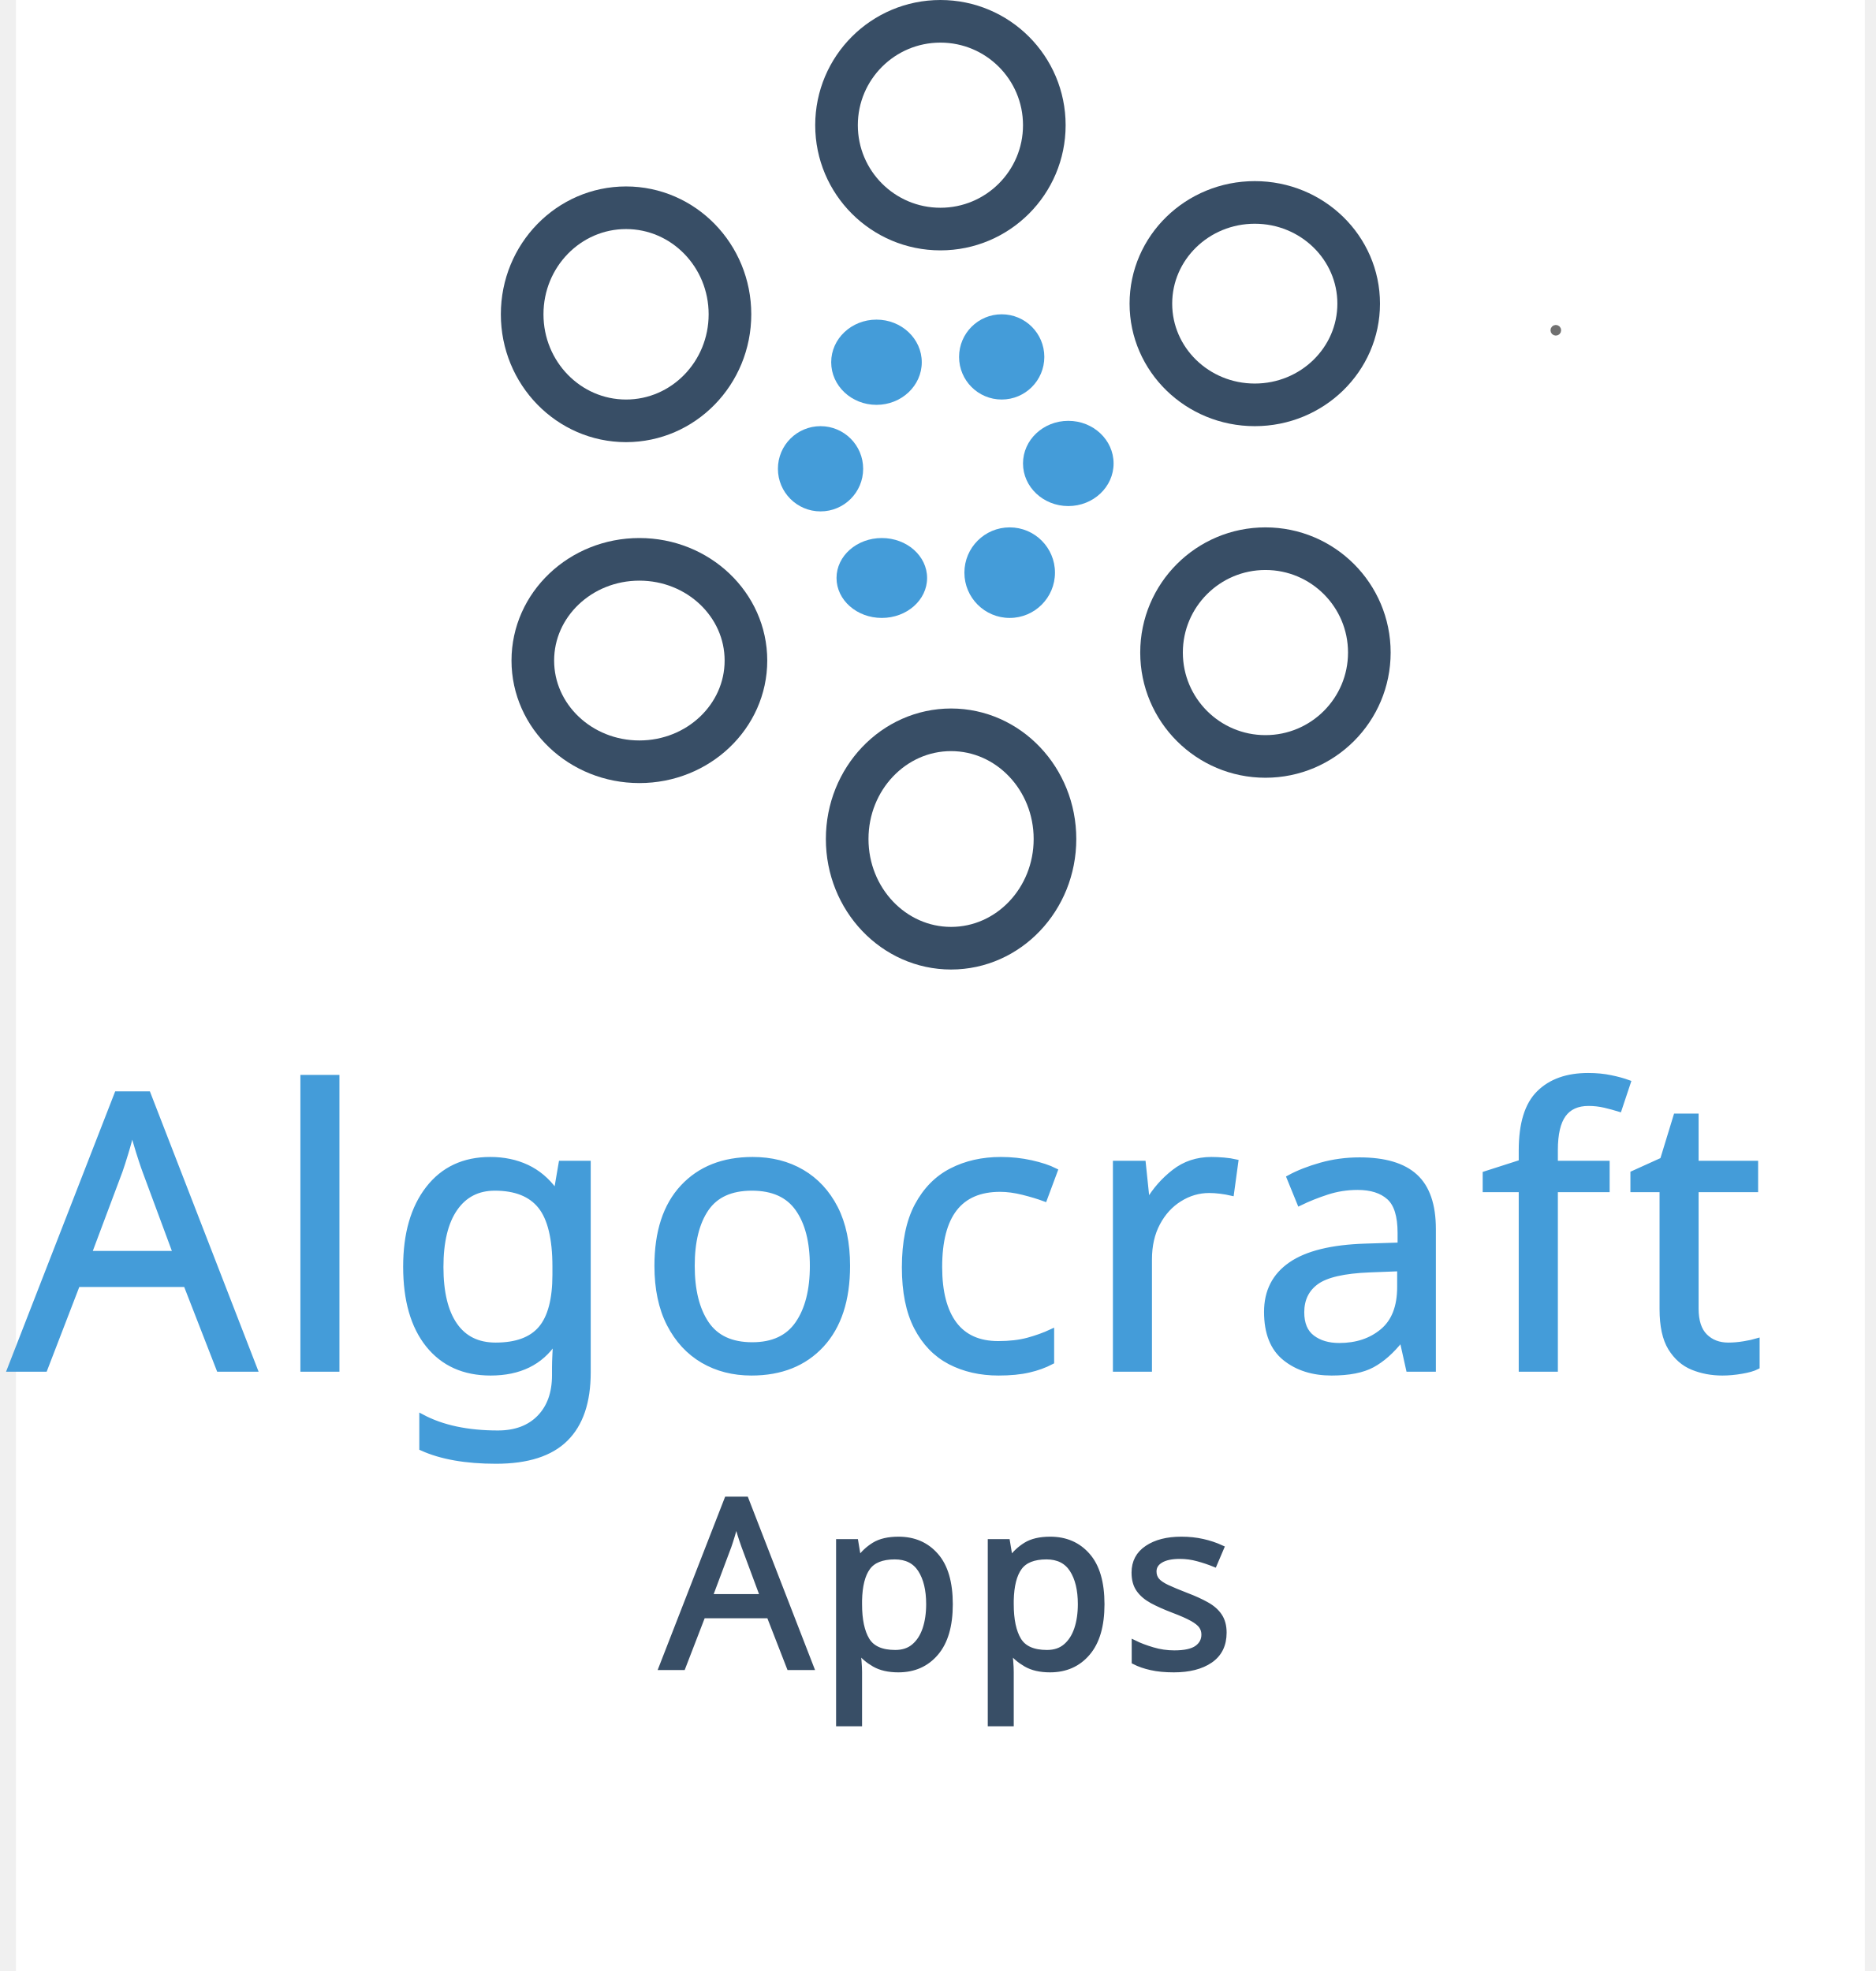
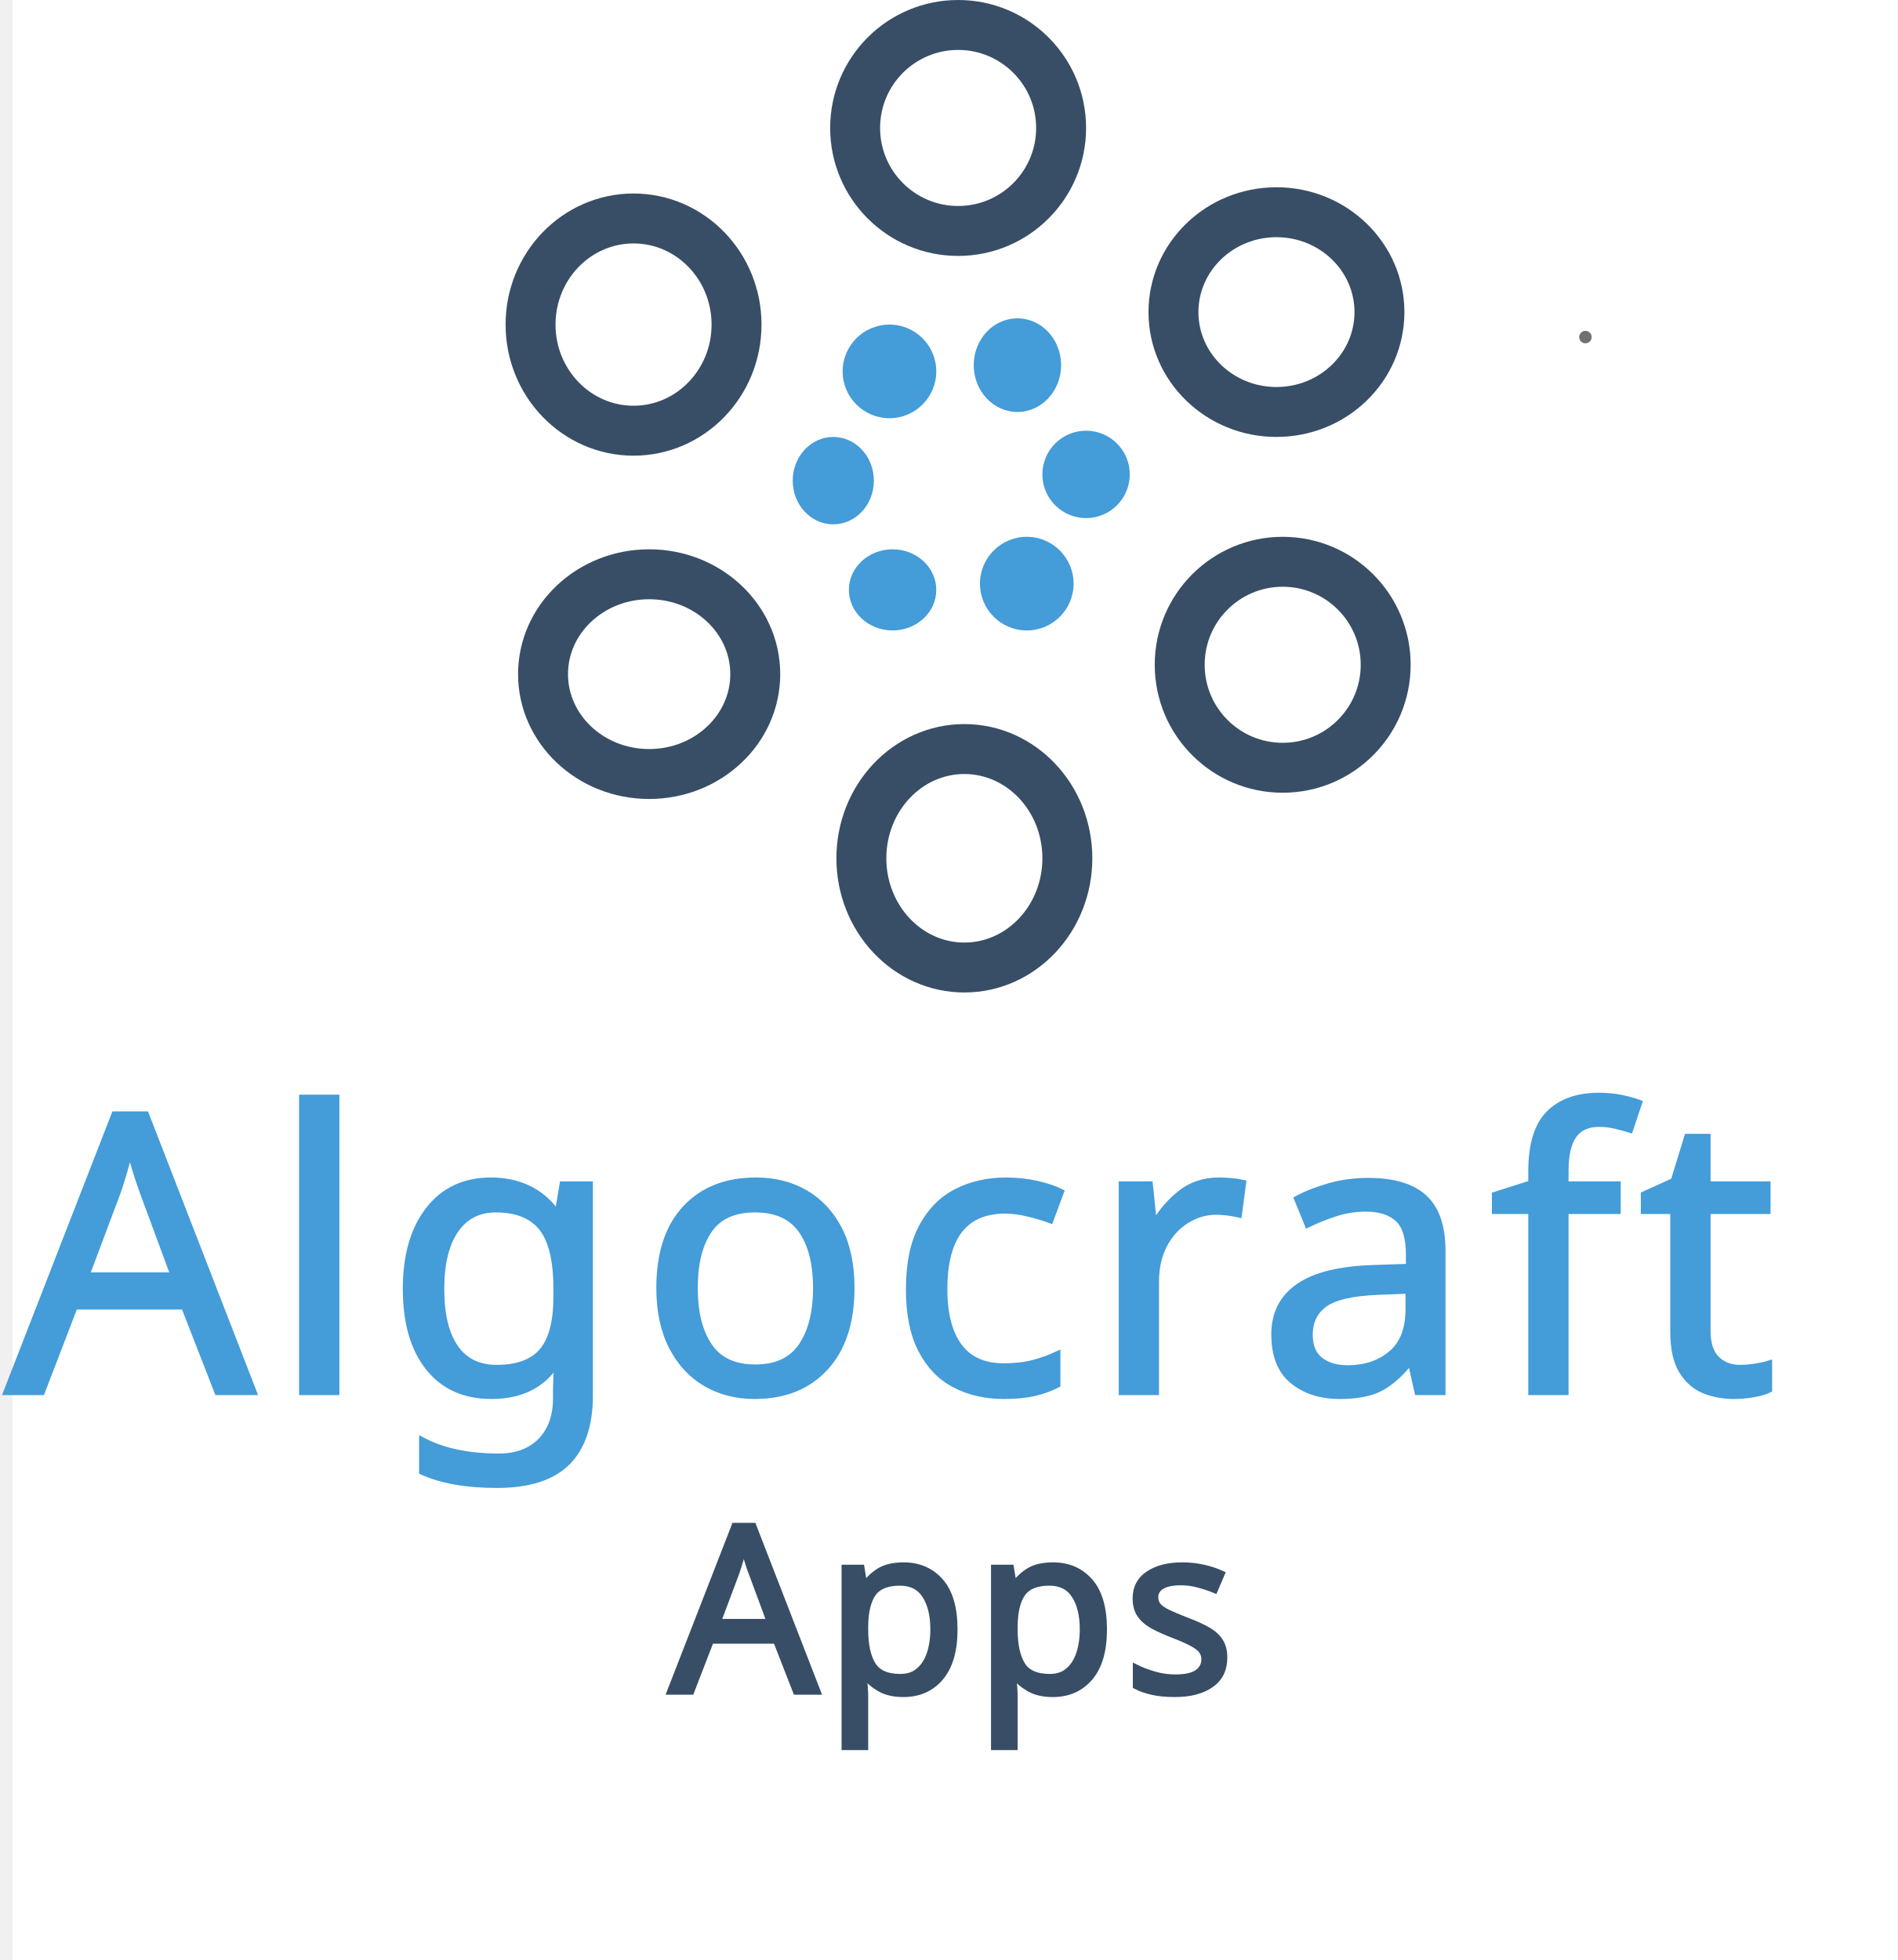
- <svg xmlns="http://www.w3.org/2000/svg" width="352" height="370" viewBox="0 0 352 370">
-   <g id="new_logo" data-name="new logo" transform="translate(-5225.912 -1990)">
-     <rect id="Rectangle_144" data-name="Rectangle 144" width="347" height="370" transform="translate(5228.912 1990)" fill="#fff" />
+ <svg xmlns="http://www.w3.org/2000/svg" width="304" height="314" viewBox="0 0 304 314">
+   <g id="new_logo" data-name="new logo" transform="translate(-5226.912 -1990)">
+     <rect id="Rectangle_144" data-name="Rectangle 144" width="302" height="314" transform="translate(5228.912 1990)" fill="#fff" />
    <g id="logo_trans" data-name="logo trans" transform="translate(5228.344 1990)">
-       <g id="Ellipse_24" data-name="Ellipse 24" transform="translate(150.568)" fill="#fff" stroke="#384e66" stroke-width="8">
-         <circle cx="23.5" cy="23.5" r="23.5" stroke="none" />
-         <circle cx="23.5" cy="23.5" r="19.5" fill="none" />
+       <g id="Ellipse_24" data-name="Ellipse 24" transform="translate(131.568)" fill="#fff" stroke="#384e66" stroke-width="8">
+         <circle cx="20.5" cy="20.5" r="20.5" stroke="none" />
+         <circle cx="20.5" cy="20.5" r="16.5" fill="none" />
      </g>
-       <g id="Ellipse_25" data-name="Ellipse 25" transform="translate(209.568 34)" fill="#fff" stroke="#384e66" stroke-width="8">
-         <ellipse cx="23.5" cy="23" rx="23.5" ry="23" stroke="none" />
-         <ellipse cx="23.5" cy="23" rx="19.5" ry="19" fill="none" />
+       <g id="Ellipse_25" data-name="Ellipse 25" transform="translate(182.568 30)" fill="#fff" stroke="#384e66" stroke-width="8">
+         <ellipse cx="20.5" cy="20" rx="20.5" ry="20" stroke="none" />
+         <ellipse cx="20.5" cy="20" rx="16.5" ry="16" fill="none" />
      </g>
-       <g id="Ellipse_26" data-name="Ellipse 26" transform="translate(211.568 99)" fill="#fff" stroke="#384e66" stroke-width="8">
-         <circle cx="23.5" cy="23.5" r="23.5" stroke="none" />
-         <circle cx="23.5" cy="23.5" r="19.5" fill="none" />
+       <g id="Ellipse_26" data-name="Ellipse 26" transform="translate(183.568 86)" fill="#fff" stroke="#384e66" stroke-width="8">
+         <circle cx="20.5" cy="20.5" r="20.5" stroke="none" />
+         <circle cx="20.5" cy="20.5" r="16.5" fill="none" />
      </g>
-       <g id="Ellipse_27" data-name="Ellipse 27" transform="translate(152.568 133)" fill="#fff" stroke="#384e66" stroke-width="8">
-         <ellipse cx="23.5" cy="24.5" rx="23.5" ry="24.5" stroke="none" />
-         <ellipse cx="23.5" cy="24.5" rx="19.5" ry="20.5" fill="none" />
+       <g id="Ellipse_27" data-name="Ellipse 27" transform="translate(132.568 116)" fill="#fff" stroke="#384e66" stroke-width="8">
+         <ellipse cx="20.5" cy="21.5" rx="20.5" ry="21.5" stroke="none" />
+         <ellipse cx="20.5" cy="21.5" rx="16.5" ry="17.5" fill="none" />
      </g>
-       <g id="Ellipse_28" data-name="Ellipse 28" transform="translate(93.568 101)" fill="#fff" stroke="#384e66" stroke-width="8">
-         <ellipse cx="24" cy="23" rx="24" ry="23" stroke="none" />
-         <ellipse cx="24" cy="23" rx="20" ry="19" fill="none" />
+       <g id="Ellipse_28" data-name="Ellipse 28" transform="translate(81.568 88)" fill="#fff" stroke="#384e66" stroke-width="8">
+         <ellipse cx="21" cy="20" rx="21" ry="20" stroke="none" />
+         <ellipse cx="21" cy="20" rx="17" ry="16" fill="none" />
      </g>
-       <g id="Ellipse_29" data-name="Ellipse 29" transform="translate(91.568 35)" fill="#fff" stroke="#384e66" stroke-width="8">
-         <ellipse cx="23.5" cy="24" rx="23.5" ry="24" stroke="none" />
-         <ellipse cx="23.5" cy="24" rx="19.5" ry="20" fill="none" />
+       <g id="Ellipse_29" data-name="Ellipse 29" transform="translate(79.568 31)" fill="#fff" stroke="#384e66" stroke-width="8">
+         <ellipse cx="20.5" cy="21" rx="20.5" ry="21" stroke="none" />
+         <ellipse cx="20.5" cy="21" rx="16.5" ry="17" fill="none" />
      </g>
-       <g id="Ellipse_30" data-name="Ellipse 30" transform="translate(288.568 61)" fill="#fff" stroke="#707070" stroke-width="1">
+       <g id="Ellipse_30" data-name="Ellipse 30" transform="translate(251.568 53)" fill="#fff" stroke="#707070" stroke-width="1">
        <circle cx="1" cy="1" r="1" stroke="none" />
        <circle cx="1" cy="1" r="0.5" fill="none" />
      </g>
-       <ellipse id="Ellipse_31" data-name="Ellipse 31" cx="8.5" cy="8" rx="8.5" ry="8" transform="translate(153.568 60)" fill="#449cd9" />
-       <circle id="Ellipse_32" data-name="Ellipse 32" cx="8" cy="8" r="8" transform="translate(177.568 59)" fill="#449cd9" />
-       <ellipse id="Ellipse_33" data-name="Ellipse 33" cx="8.5" cy="8" rx="8.5" ry="8" transform="translate(189.568 79)" fill="#449cd9" />
-       <circle id="Ellipse_34" data-name="Ellipse 34" cx="8.5" cy="8.5" r="8.5" transform="translate(178.568 99)" fill="#449cd9" />
-       <ellipse id="Ellipse_35" data-name="Ellipse 35" cx="8.5" cy="7.5" rx="8.5" ry="7.5" transform="translate(154.568 101)" fill="#449cd9" />
-       <circle id="Ellipse_36" data-name="Ellipse 36" cx="8" cy="8" r="8" transform="translate(143.568 80)" fill="#449cd9" />
-       <text id="Algocraft" transform="translate(173.568 257)" fill="#449cd9" stroke="#449cd9" stroke-width="1" font-size="72" font-family="Montserrat-Light, Montserrat" font-weight="300" letter-spacing="0.04em">
-         <tspan x="-174.132" y="0">Algocraft</tspan>
+       <circle id="Ellipse_31" data-name="Ellipse 31" cx="7.5" cy="7.5" r="7.5" transform="translate(133.568 52)" fill="#449cd9" />
+       <ellipse id="Ellipse_32" data-name="Ellipse 32" cx="7" cy="7.5" rx="7" ry="7.5" transform="translate(154.568 51)" fill="#449cd9" />
+       <circle id="Ellipse_33" data-name="Ellipse 33" cx="7" cy="7" r="7" transform="translate(165.568 69)" fill="#449cd9" />
+       <circle id="Ellipse_34" data-name="Ellipse 34" cx="7.5" cy="7.5" r="7.5" transform="translate(155.568 86)" fill="#449cd9" />
+       <ellipse id="Ellipse_35" data-name="Ellipse 35" cx="7" cy="6.5" rx="7" ry="6.5" transform="translate(134.568 88)" fill="#449cd9" />
+       <ellipse id="Ellipse_36" data-name="Ellipse 36" cx="6.5" cy="7" rx="6.5" ry="7" transform="translate(125.568 70)" fill="#449cd9" />
+       <text id="Algocraft" transform="translate(149.568 223)" fill="#449cd9" stroke="#449cd9" stroke-width="1" font-size="62" font-family="Montserrat-Light, Montserrat" font-weight="300" letter-spacing="0.04em">
+         <tspan x="-149.947" y="0">Algocraft</tspan>
      </text>
-       <text id="Apps" transform="translate(179.568 313)" fill="#384e66" stroke="#384e66" stroke-width="1" font-size="44" font-family="Montserrat-Light, Montserrat" font-weight="300" letter-spacing="0.032em">
-         <tspan x="-57.838" y="0">Apps</tspan>
+       <text id="Apps" transform="translate(154.568 271)" fill="#384e66" stroke="#384e66" stroke-width="1" font-size="37" font-family="Montserrat-Light, Montserrat" font-weight="300" letter-spacing="0.032em">
+         <tspan x="-48.637" y="0">Apps</tspan>
      </text>
    </g>
  </g>
</svg>
